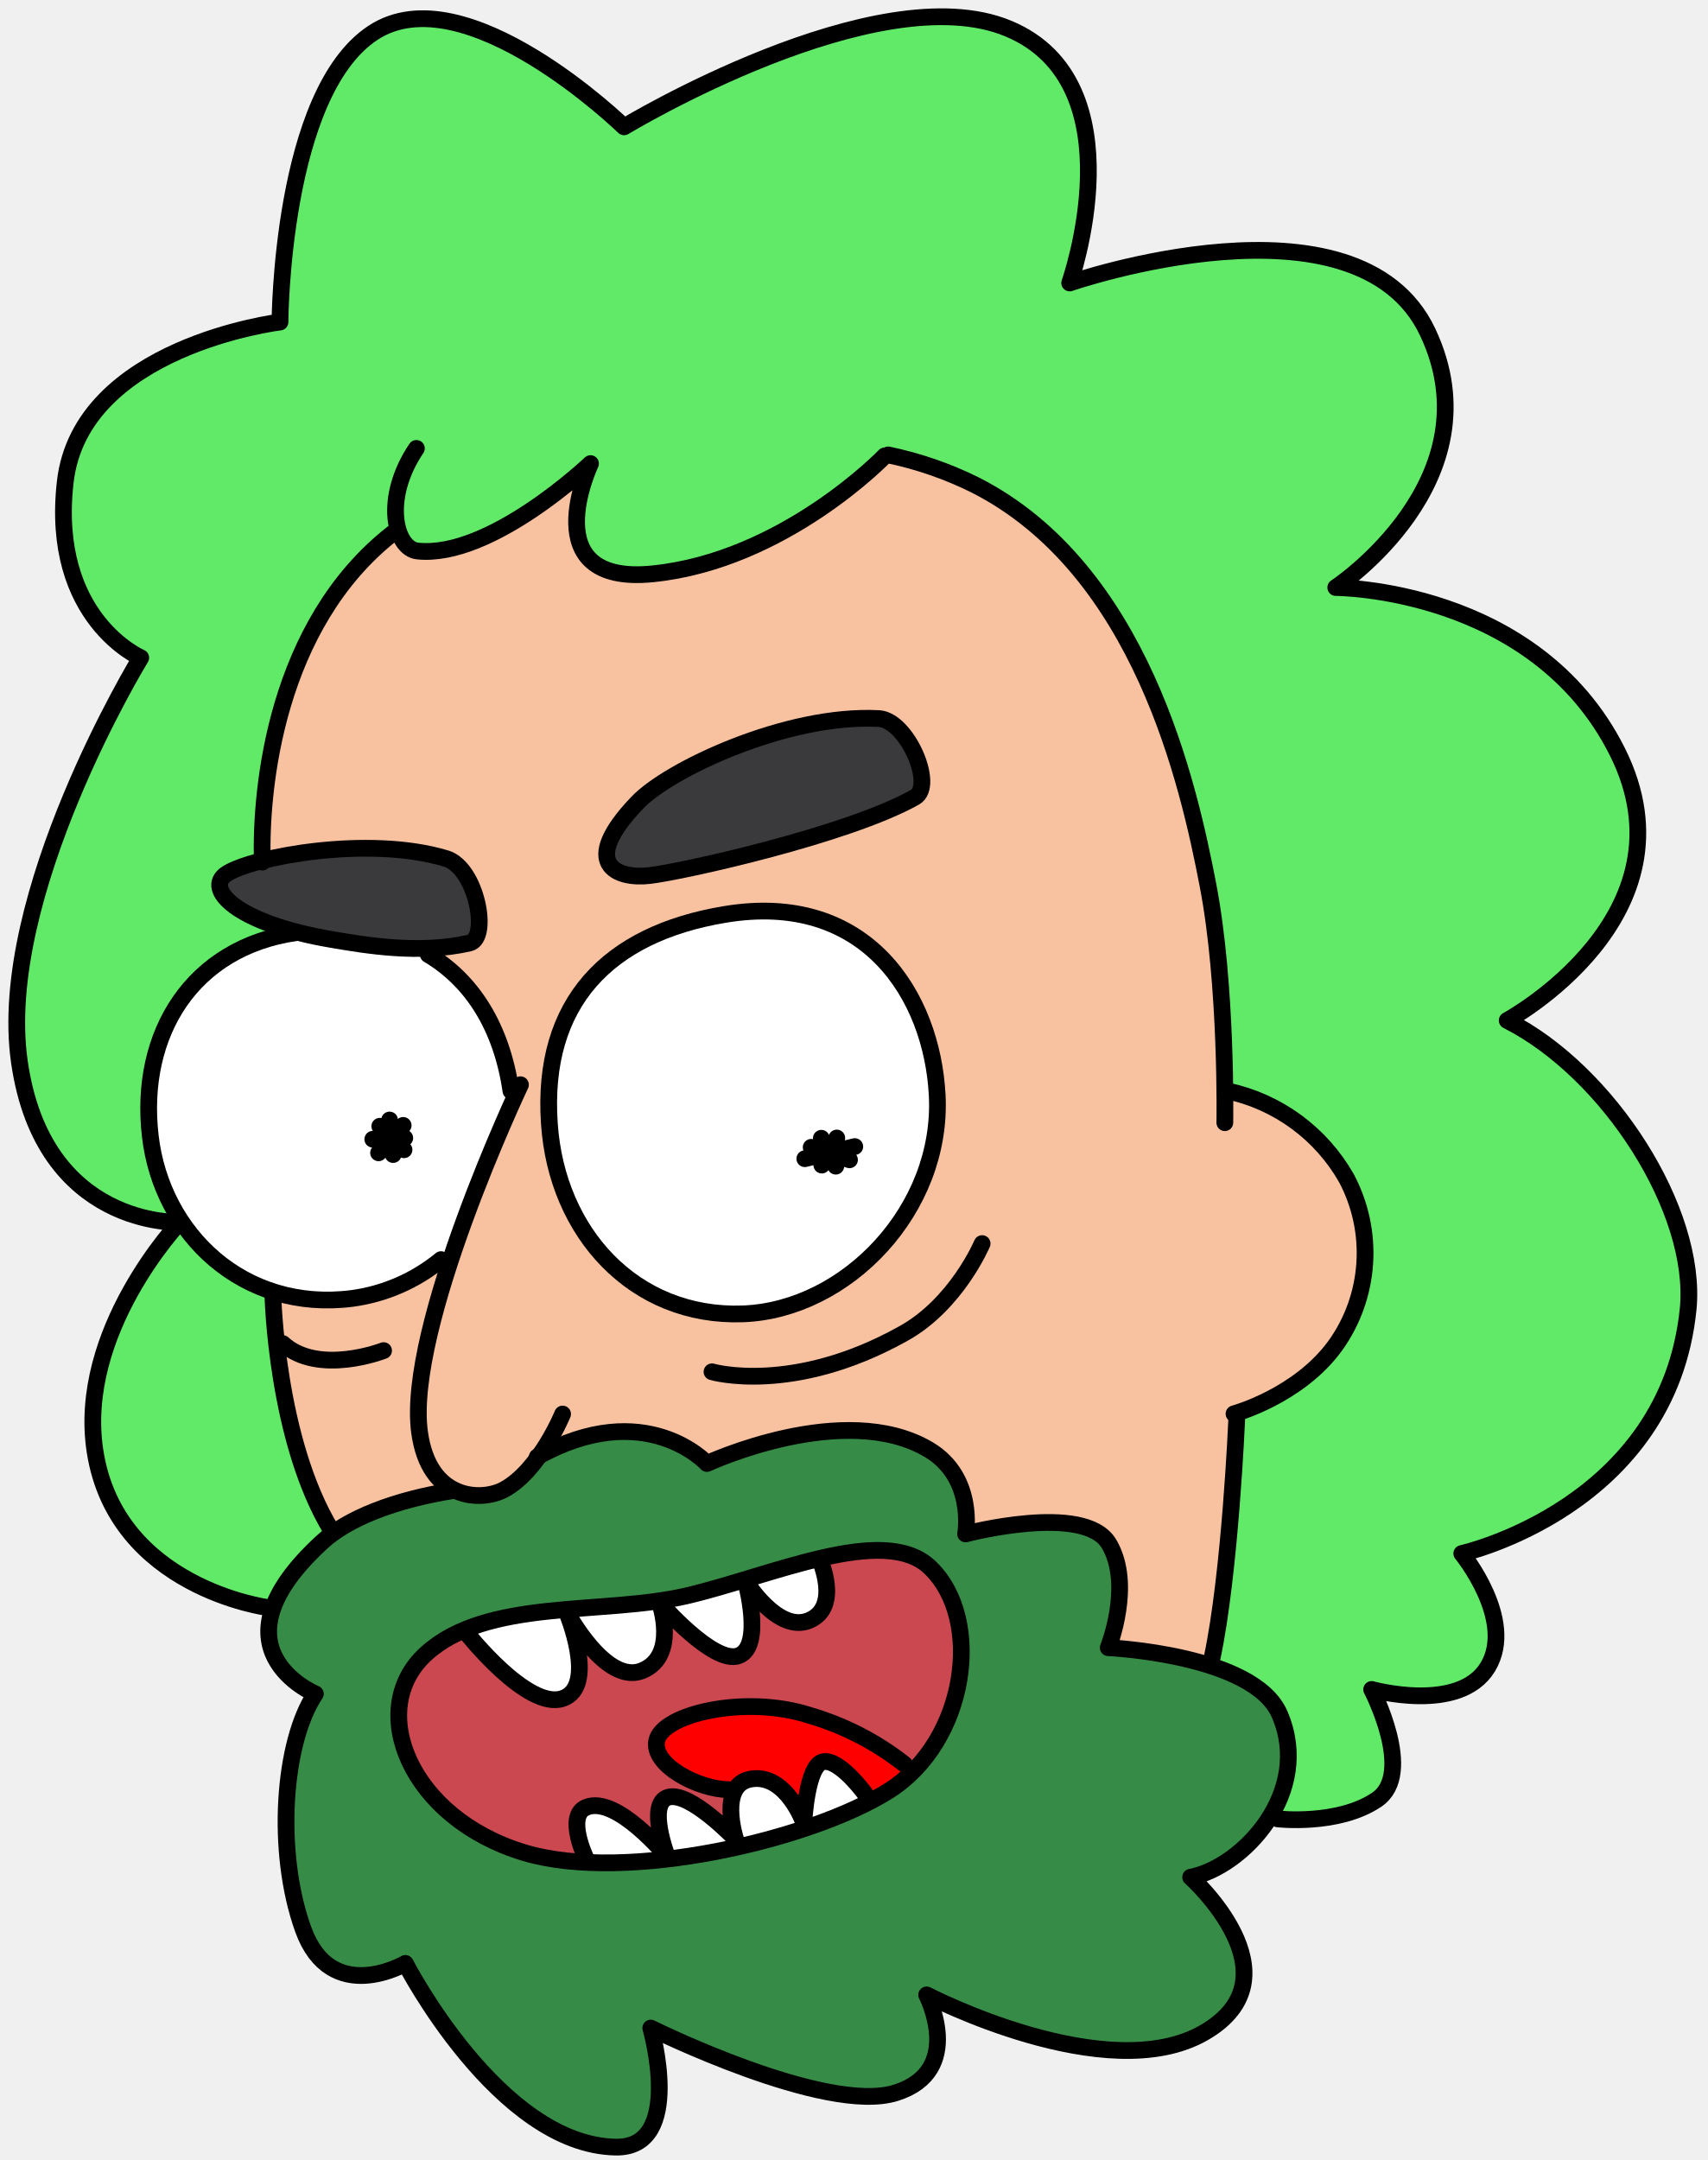
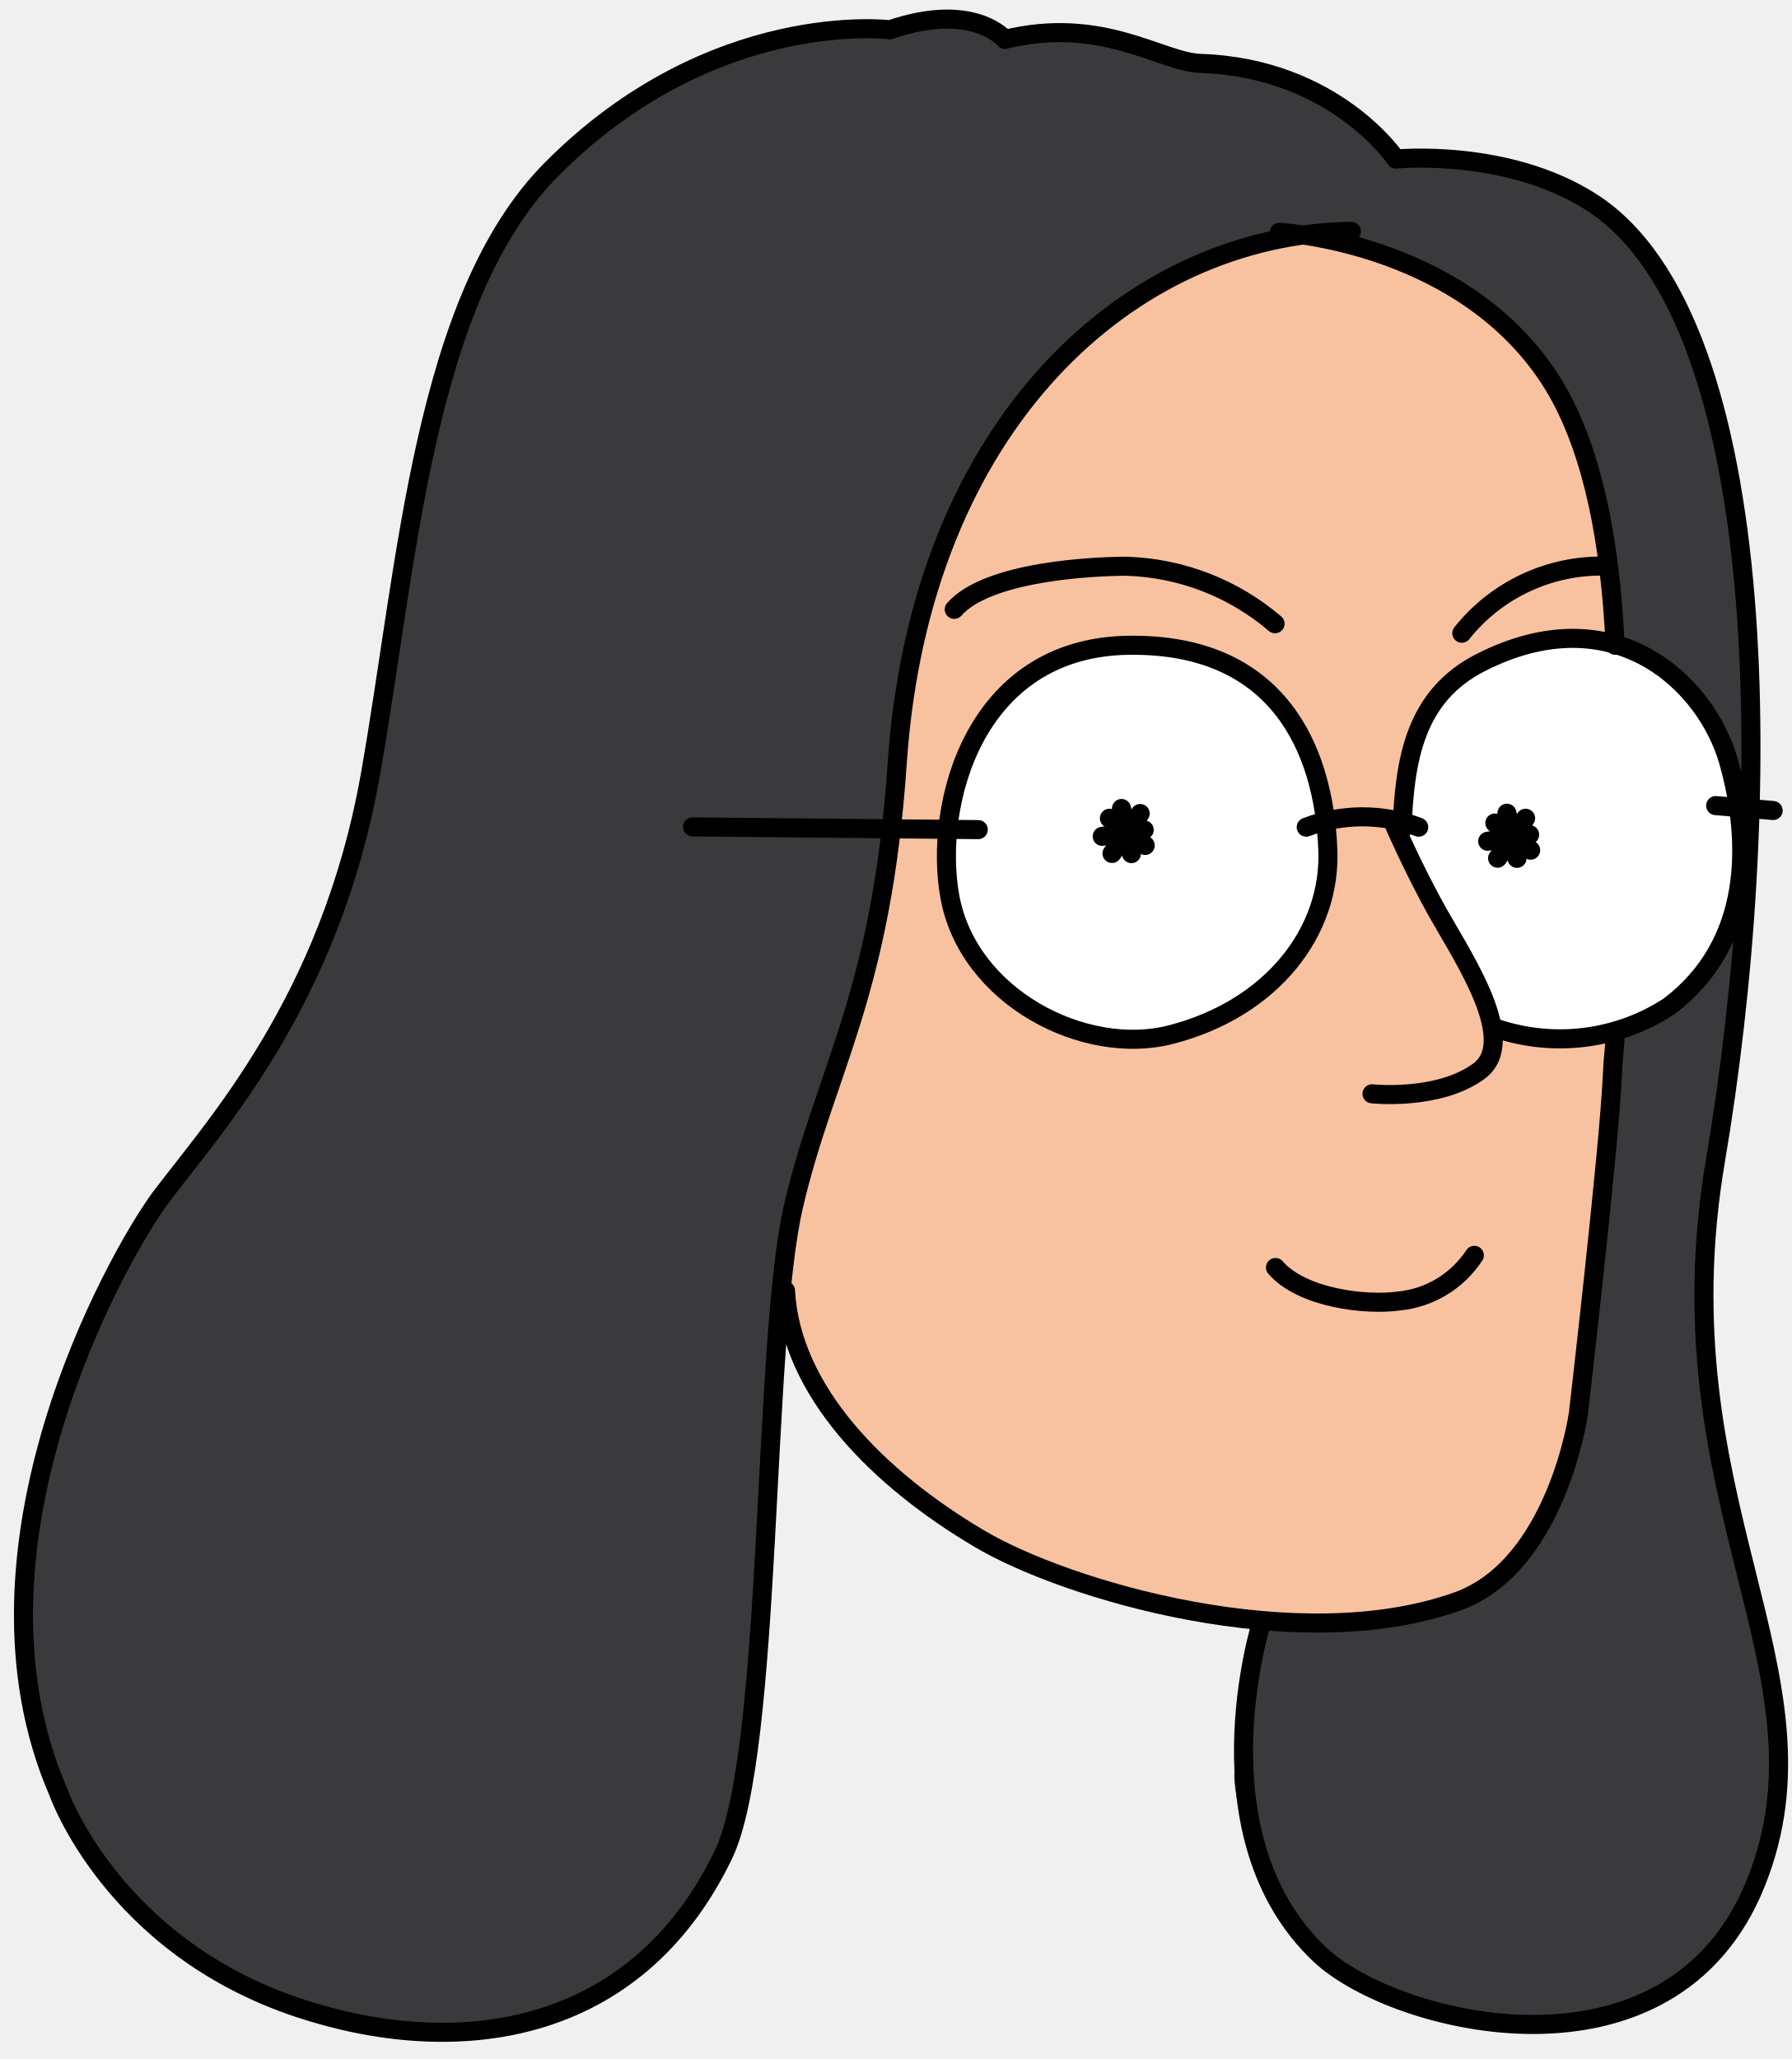
- <svg xmlns="http://www.w3.org/2000/svg" width="102" height="129" viewBox="0 0 102 129" fill="none">
-   <path d="M15.991 96.005C15.991 96.005 6.951 94.835 5.678 86.687C4.559 79.505 11.193 72.835 11.193 72.835C11.193 72.835 2.585 73.369 1.158 63.415C-0.268 53.461 8.406 39.28 8.406 39.28C8.406 39.28 2.98 36.939 3.894 28.806C4.808 20.674 16.722 19.233 16.722 19.233C16.722 19.233 16.773 5.578 22.28 1.958C27.788 -1.663 37.273 7.575 37.273 7.575C37.273 7.575 52.384 -1.567 60.231 1.709C68.079 4.986 63.888 16.9 63.888 16.9C63.888 16.9 81.075 10.961 85.266 19.825C89.457 28.689 79.781 35.089 79.781 35.089C79.781 35.089 91.695 35.089 96.603 44.904C101.51 54.719 90.02 60.943 90.02 60.943C96.091 64.015 101.386 72.301 100.83 78.152C99.652 90.022 87.307 92.779 87.307 92.779C87.307 92.779 90.561 96.743 88.865 99.552C87.168 102.36 81.924 100.898 81.924 100.898C81.924 100.898 84.542 105.915 82.231 107.48C79.92 109.045 76.307 108.628 76.307 108.628L37.851 98.974L21.717 96.136L15.991 96.005Z" fill="#61EA67" />
-   <path d="M27.137 88.947C23.524 89.51 20.737 90.636 19.231 92.019C12.268 98.396 18.814 101.102 18.814 101.102C16.883 103.962 16.415 110.508 18.082 115.152C19.75 119.796 24.189 117.2 24.189 117.2C24.189 117.2 29.762 128.039 36.747 128.17C40.901 128.251 38.846 121.061 38.846 121.061C38.846 121.061 49.283 126.24 53.474 124.93C57.664 123.621 55.324 119.079 55.324 119.079C55.324 119.079 66.097 124.689 71.904 121.332C77.711 117.975 71.1 112.051 71.1 112.051C74.215 111.451 78.413 106.975 76.417 102.331C74.881 98.74 66.177 98.345 66.177 98.345C66.177 98.345 67.684 94.579 66.214 92.128C64.744 89.678 57.657 91.551 57.657 91.551C57.657 91.551 58.257 88.186 55.463 86.519C50.416 83.52 42.218 87.345 42.218 87.345C42.218 87.345 38.561 83.33 32.081 86.95C31.443 87.652 30.735 88.287 29.967 88.845C29.526 89.049 29.048 89.163 28.562 89.181C28.076 89.198 27.592 89.119 27.137 88.947Z" fill="#368C46" />
-   <path d="M19.933 91.412C19.341 90.413 18.814 89.377 18.353 88.311C18.009 87.331 16.89 83.287 16.729 82.372C16.568 81.458 16.093 77.253 16.093 77.253L16.473 56.043C16.473 56.043 15.508 51.757 15.603 50.521C15.84 47.309 16.379 44.125 17.212 41.013C18.251 37.744 20.986 33.546 23.692 31.703C23.85 32.165 24.177 32.55 24.607 32.781C25.037 33.011 25.538 33.071 26.011 32.946C27.623 32.486 29.189 31.871 30.684 31.111L35.175 27.746C35.175 27.746 33.822 30.789 34.487 32.252C35.153 33.714 37.12 34.606 39.855 34.212C42.117 33.819 44.298 33.05 46.306 31.937C47.037 31.484 51.689 28.573 52.808 27.176C52.808 27.176 58.937 28.639 60.992 30.555C63.908 33.112 66.279 36.232 67.962 39.726C69.582 43.115 70.809 46.678 71.619 50.346C71.933 52.35 72.796 57.169 72.826 58.179C72.855 59.188 73.177 64.988 73.177 64.988C73.177 64.988 78.033 66.619 79.825 69.434C82.684 73.947 82.187 77.48 79.093 81.136C77.953 82.475 73.974 84.493 73.974 84.493L73.111 94.177L72.233 99.56C72.233 99.56 67.626 98.36 66.229 98.426C66.654 96.98 66.82 95.469 66.719 93.965C66.492 91.814 65.256 91.39 63.625 91.105C61.994 90.82 57.715 91.632 57.715 91.632C57.648 90.283 57.31 88.963 56.721 87.748C55.792 86.044 52.245 85.598 51.089 85.554C48.042 85.559 45.031 86.202 42.247 87.441C41.197 86.494 39.897 85.87 38.502 85.642C36.416 85.56 34.34 85.977 32.447 86.856L30.369 88.904C30.369 88.904 28.424 89.745 27.151 89.013C27.137 88.948 22.631 89.759 19.933 91.412Z" fill="#F8C2A0" />
-   <path d="M55.975 65.397C55.668 59.51 51.784 53.183 43.264 54.617C36.323 55.78 32.315 59.868 32.812 67.101C33.244 73.603 37.866 78.708 44.383 78.467C50.563 78.233 56.333 72.221 55.975 65.397Z" fill="white" />
-   <path d="M17.688 55.699C11.515 56.577 8.26 61.697 8.977 67.855C9.657 73.706 14.55 78.379 21.037 77.545C22.986 77.28 24.822 76.477 26.34 75.227L26.844 74.927L28.702 70.407L30.808 65.441C30.808 65.441 29.726 61.28 28.731 60.139C27.737 58.998 25.66 57.016 25.66 57.016L22.493 56.584L17.688 55.699Z" fill="white" />
-   <path d="M52.632 43.003C47.147 42.703 40.06 46.06 38.202 48.035C34.714 51.691 36.974 52.606 38.934 52.379C40.894 52.152 50.738 49.965 54.753 47.698C56.011 46.996 54.322 43.09 52.632 43.003Z" fill="#3A3A3D" />
-   <path d="M28.19 56.401C25.169 57.088 21.951 56.525 19.969 56.189C14.221 55.216 12.334 53.139 13.687 52.261C15.237 51.259 22.142 49.95 26.786 51.354C28.614 51.903 29.419 56.123 28.19 56.401Z" fill="#3A3A3D" />
-   <path d="M55.529 93.511C58.747 96.605 57.723 103.889 53.079 106.837C48.434 109.784 37.383 112.373 31.349 110.567C24.475 108.519 21.805 101.988 25.447 98.675C29.09 95.362 35.994 96.378 40.989 95.223C45.984 94.067 52.786 90.886 55.529 93.511Z" fill="#CB4850" />
-   <path d="M27.839 97.49C27.839 97.49 31.496 102.149 33.602 101.439C35.709 100.73 33.844 96.268 33.844 96.268C33.844 96.268 36.169 100.657 38.349 99.779C40.528 98.901 39.395 95.705 39.395 95.705C39.395 95.705 42.635 99.457 44.127 98.879C45.619 98.302 44.529 94.425 44.529 94.425C44.529 94.425 46.467 97.592 48.354 96.766C50.241 95.939 48.946 93.109 48.946 93.109L41.881 95.149L35.102 96.027L31.057 96.51L27.839 97.49Z" fill="white" />
-   <path d="M51.477 107.085C51.477 107.085 49.948 104.957 48.961 105.147C47.974 105.337 47.805 108.804 47.805 108.804C47.805 108.804 46.745 105.879 44.69 106.179C42.635 106.478 43.71 109.784 43.71 109.784C43.71 109.784 40.982 106.895 39.687 107.276C38.393 107.656 39.636 110.852 39.636 110.852C39.636 110.852 36.586 107.115 34.78 107.883C33.573 108.395 34.78 110.947 34.78 110.947C37.184 111.05 39.593 110.935 41.976 110.603C44.902 110.069 49.487 108.95 51.799 107.722L51.477 107.085Z" fill="white" />
-   <path d="M54.417 105.769C53.023 104.62 51.474 103.672 49.817 102.953C47.604 102.128 45.219 101.876 42.883 102.222C40.748 102.514 39.263 103.312 39.227 104.416C39.19 105.52 40.645 106.296 41.421 106.522C42.196 106.749 43.52 107.005 43.52 107.005C43.663 106.783 43.85 106.591 44.068 106.441C44.287 106.292 44.533 106.188 44.792 106.135C45.139 106.105 45.487 106.164 45.804 106.306C46.121 106.448 46.398 106.668 46.606 106.946C47.067 107.451 47.915 108.665 47.915 108.665C47.915 108.665 48.23 105.089 49.21 105.191C50.19 105.294 51.404 106.851 51.404 106.851L51.952 107.458C52.872 107.088 53.738 106.596 54.527 105.996" fill="#FF0000" />
-   <path d="M15.991 96.005C15.991 96.005 6.951 94.835 5.678 86.687C4.559 79.505 10.732 72.996 10.732 72.996C10.732 72.996 2.585 73.369 1.158 63.415C-0.268 53.461 8.406 39.28 8.406 39.28C8.406 39.28 2.98 36.939 3.894 28.806C4.808 20.674 16.722 19.233 16.722 19.233C16.722 19.233 16.773 5.578 22.28 1.958C27.788 -1.663 37.273 7.575 37.273 7.575C37.273 7.575 52.384 -1.567 60.231 1.709C68.079 4.986 63.888 16.9 63.888 16.9C63.888 16.9 81.075 10.961 85.266 19.825C89.457 28.689 79.781 35.089 79.781 35.089C79.781 35.089 91.695 35.089 96.603 44.904C101.51 54.719 90.02 60.943 90.02 60.943C96.091 64.015 101.386 72.301 100.83 78.152C99.652 90.022 87.307 92.779 87.307 92.779C87.307 92.779 90.554 96.743 88.865 99.552C87.175 102.36 81.924 100.898 81.924 100.898C81.924 100.898 84.542 105.915 82.231 107.48C79.92 109.045 76.307 108.628 76.307 108.628" stroke="black" stroke-linecap="round" stroke-linejoin="round" />
-   <path d="M52.845 27.226C52.845 27.226 46.855 33.472 38.992 34.27C31.81 35.001 35.27 27.687 35.27 27.687C35.27 27.687 29.316 33.363 24.943 32.909C23.597 32.77 22.844 29.779 24.87 26.78" stroke="black" stroke-linecap="round" stroke-linejoin="round" />
-   <path d="M27.159 89.006C23.546 89.569 20.759 90.695 19.253 92.078C12.29 98.455 18.836 101.161 18.836 101.161C16.905 104.021 16.437 110.567 18.104 115.211C19.772 119.855 24.211 117.259 24.211 117.259C24.211 117.259 29.784 128.098 36.769 128.23C40.923 128.31 38.868 121.121 38.868 121.121C38.868 121.121 49.305 126.299 53.495 124.99C57.686 123.68 55.346 119.139 55.346 119.139C55.346 119.139 66.119 124.748 71.919 121.391C77.719 118.034 71.114 112.11 71.114 112.11C74.222 111.51 78.428 107.034 76.431 102.39C74.895 98.799 66.192 98.404 66.192 98.404C66.192 98.404 67.699 94.638 66.229 92.188C64.758 89.737 57.672 91.61 57.672 91.61C57.672 91.61 58.271 88.245 55.477 86.578C50.431 83.579 42.225 87.404 42.225 87.404C42.225 87.404 38.568 83.389 32.088 87.009" stroke="black" stroke-linecap="round" stroke-linejoin="round" />
-   <path d="M31.086 64.783C31.086 64.783 24.204 79.322 25.06 85.546C25.623 89.635 28.768 89.693 30.121 88.955C32.234 87.799 33.602 84.449 33.602 84.449" stroke="black" stroke-linecap="round" stroke-linejoin="round" />
-   <path d="M55.975 65.397C55.668 59.51 51.784 53.183 43.264 54.617C36.323 55.78 32.315 59.868 32.812 67.101C33.244 73.603 37.866 78.708 44.383 78.467C50.563 78.233 56.333 72.221 55.975 65.397Z" stroke="black" stroke-linecap="round" stroke-linejoin="round" />
-   <path d="M17.688 55.699C11.515 56.577 8.26 61.697 8.977 67.855C9.657 73.706 14.55 78.379 21.037 77.545C22.986 77.28 24.822 76.477 26.34 75.227" stroke="black" stroke-linecap="round" stroke-linejoin="round" />
-   <path d="M30.516 65.156C29.967 61.36 28.212 58.573 25.579 57.008" stroke="black" stroke-linecap="round" stroke-linejoin="round" />
-   <path d="M58.659 74.269C58.659 74.269 57.116 77.926 53.898 79.674C47.315 83.331 42.525 81.927 42.525 81.927" stroke="black" stroke-linecap="round" stroke-linejoin="round" />
-   <path d="M22.91 80.661C22.91 80.661 19.011 82.19 16.883 80.237" stroke="black" stroke-linecap="round" stroke-linejoin="round" />
-   <path d="M52.486 42.915C47.001 42.622 39.914 45.972 38.056 47.947C34.56 51.604 36.827 52.518 38.788 52.291C40.748 52.064 50.621 49.878 54.651 47.61C55.865 46.908 54.168 43.003 52.486 42.915Z" stroke="black" stroke-linecap="round" stroke-linejoin="round" />
-   <path d="M28.036 56.321C25.016 57.008 21.798 56.445 19.816 56.109C14.067 55.136 12.18 53.059 13.54 52.181C15.091 51.179 21.995 49.87 26.639 51.274C28.46 51.823 29.265 56.043 28.036 56.321Z" stroke="black" stroke-linecap="round" stroke-linejoin="round" />
-   <path d="M23.268 66.889L23.48 68.952" stroke="black" stroke-linecap="round" stroke-linejoin="round" />
-   <path d="M22.266 68.037L24.175 67.964" stroke="black" stroke-linecap="round" stroke-linejoin="round" />
-   <path d="M22.683 67.262L24.131 68.666" stroke="black" stroke-linecap="round" stroke-linejoin="round" />
-   <path d="M22.61 68.849L24.08 67.211" stroke="black" stroke-linecap="round" stroke-linejoin="round" />
-   <path d="M49.978 67.964L49.085 69.581" stroke="black" stroke-linecap="round" stroke-linejoin="round" />
-   <path d="M48.449 68.52L50.738 69.266" stroke="black" stroke-linecap="round" stroke-linejoin="round" />
-   <path d="M48.069 69.2L51.053 68.476" stroke="black" stroke-linecap="round" stroke-linejoin="round" />
-   <path d="M49.056 67.979L49.919 69.647" stroke="black" stroke-linecap="round" stroke-linejoin="round" />
-   <path d="M55.551 93.614C58.769 96.707 57.745 103.992 53.1 106.939C48.456 109.887 37.405 112.461 31.349 110.655C24.475 108.607 21.805 102.076 25.447 98.762C29.09 95.449 35.994 96.466 40.989 95.31C45.984 94.155 52.808 90.973 55.551 93.614Z" stroke="black" stroke-linecap="round" stroke-linejoin="round" />
-   <path d="M27.839 97.49C27.839 97.49 31.496 102.149 33.602 101.439C35.709 100.73 33.844 96.268 33.844 96.268C33.844 96.268 36.169 100.657 38.349 99.779C40.528 98.901 39.395 95.705 39.395 95.705C39.395 95.705 42.635 99.457 44.127 98.879C45.619 98.302 44.529 94.425 44.529 94.425C44.529 94.425 46.467 97.592 48.354 96.766C50.241 95.939 48.946 93.109 48.946 93.109" stroke="black" stroke-linecap="round" stroke-linejoin="round" />
-   <path d="M54.022 105.366C52.334 104.035 50.404 103.041 48.339 102.441C44.5 101.198 39.563 102.368 39.226 103.955C38.912 105.418 41.75 106.88 43.52 106.88" stroke="black" stroke-linecap="round" stroke-linejoin="round" />
-   <path d="M35.006 111.005C35.006 111.005 33.77 108.453 35.006 107.941C36.813 107.173 39.863 110.91 39.863 110.91C39.863 110.91 38.619 107.707 39.914 107.334C41.208 106.961 43.936 109.842 43.936 109.842C43.936 109.842 42.854 106.515 44.916 106.237C46.979 105.959 48.01 108.87 48.01 108.87C48.01 108.87 48.178 105.396 49.166 105.213C50.153 105.03 51.682 107.144 51.682 107.144" stroke="black" stroke-linecap="round" stroke-linejoin="round" />
-   <path d="M19.801 91.412C16.481 85.971 16.298 77.318 16.298 77.318" stroke="black" stroke-linecap="round" stroke-linejoin="round" />
-   <path d="M73.864 84.793C73.864 84.793 73.477 93.906 72.401 98.982" stroke="black" stroke-linecap="round" stroke-linejoin="round" />
-   <path d="M73.323 65.156C74.805 65.475 76.204 66.104 77.426 67.001C78.649 67.899 79.668 69.044 80.417 70.363C81.247 71.923 81.626 73.684 81.511 75.447C81.396 77.211 80.792 78.907 79.766 80.346C77.572 83.382 73.703 84.435 73.703 84.435" stroke="black" stroke-linecap="round" stroke-linejoin="round" />
-   <path d="M23.443 31.856C16.488 37.298 15.522 47.076 15.669 51.486" stroke="black" stroke-linecap="round" stroke-linejoin="round" />
-   <path d="M73.155 67.05C73.155 67.05 73.301 58.829 72.145 52.846C70.99 46.864 68.152 33.999 58.249 28.967C56.6 28.148 54.852 27.543 53.049 27.168" stroke="black" stroke-linecap="round" stroke-linejoin="round" />
+ <svg xmlns="http://www.w3.org/2000/svg" width="94" height="108" viewBox="0 0 94 108" fill="none">
+   <path d="M1.61 79.688C2.047 76.372 4.142 71.398 4.843 69.417C5.972 66.823 7.379 64.359 9.04 62.069C9.741 61.315 13.147 56.228 14.021 54.91C14.896 53.591 18.128 46.53 18.483 44.457C18.837 42.385 20.578 33.44 20.841 31.179C21.105 28.918 22.763 21.661 23.027 20.063C23.291 18.466 26.607 11.578 27.986 9.603C29.365 7.629 33.321 5.082 35.326 3.951C37.33 2.821 41.008 1.69 42.756 1.69H46.524C46.524 1.69 49.087 0.839 50.292 1.027C51.146 1.189 51.971 1.476 52.742 1.879C54.398 1.741 56.062 1.71 57.723 1.788C58.861 1.977 62.531 3.205 62.531 3.205C62.531 3.205 66.638 3.68 68.123 4.336C69.388 4.988 70.584 5.766 71.695 6.657L73.006 8.262C75.343 8.345 77.673 8.564 79.984 8.917C82.245 9.392 85.139 12.03 86.103 12.874C87.068 13.718 89.336 19.091 89.691 20.41C90.045 21.729 91.349 29.453 91.529 31.058C91.71 32.663 91.876 40.765 91.876 40.765L91.288 51.428L89.781 60.848L89.254 68.384C89.254 68.384 90.218 77.051 90.829 79.032C91.439 81.014 92.924 88.739 92.924 88.739C92.924 88.739 93.798 94.391 92.833 96.75C91.868 99.109 90.911 102.779 87.151 104.663C83.39 106.547 78.5 106.17 75.847 105.702C73.194 105.235 68.507 102.409 67.278 100.616C66.05 98.822 64.746 94.685 64.746 93.178C64.746 91.67 66.148 84.798 66.148 84.798L48.062 63.32L41.279 64.827C41.279 64.827 40.247 73.185 40.42 74.481C40.593 75.777 40.073 84.654 39.892 85.785C39.712 86.915 39.192 94.361 38.385 96.245C36.92 99.558 34.521 102.373 31.482 104.346C27.714 106.607 21.784 107.082 19.508 106.328C17.232 105.574 12.778 104.542 10.155 102.748C7.533 100.955 4.82 97.285 3.772 95.499C2.725 93.713 0.389 89.01 1.61 79.688Z" fill="#3A3A3D" />
+   <path d="M41.671 62.732C42.236 59.906 43.427 57.269 43.932 55.385C44.437 53.501 46.192 47.66 46.381 46.251C46.569 44.842 47.232 37.675 47.579 35.294C48.157 32.641 48.912 30.03 49.84 27.479C50.405 25.783 51.822 22.859 52.952 21.729C54.083 20.599 57.383 16.552 59.546 15.421C61.709 14.291 64.821 12.693 66.803 12.505C68.785 12.316 69.441 12.414 70.383 12.791C71.325 13.168 74.626 14.11 76.133 15.052C77.64 15.994 80.278 18.066 81.318 19.86C82.358 21.654 84.053 26.831 84.43 30.697C84.807 34.563 84.905 42.378 84.905 43.885C84.905 45.392 84.438 59.409 84.438 59.409L83.119 71.565C83.119 71.565 82.365 76.938 81.8 78.257C81.235 79.575 78.13 83.63 75.485 84.383C73.331 84.952 71.118 85.268 68.891 85.325C68.047 85.325 61.076 84.481 57.873 83.441C54.67 82.401 51.566 81.278 49.305 79.394C47.044 77.51 44.406 75.529 43.562 73.931C42.671 71.783 41.916 69.58 41.301 67.337L41.671 62.732Z" fill="#F8C2A0" />
+   <path d="M59.244 33.787C67.082 33.666 69.463 39.19 69.712 44.466C69.915 48.776 66.78 52.853 61.475 54.217C56.953 55.385 50.834 52.25 49.885 46.968C49.033 42.19 51.128 33.908 59.244 33.787Z" fill="white" />
+   <path d="M78.477 53.561C79.856 54.691 85.485 54.315 87.648 52.702C92.026 49.409 91.943 44.058 90.775 39.891C89.607 35.723 84.746 31.119 77.753 34.676C74.317 36.431 73.646 40.275 73.51 43.937L76.653 49.341L78.477 53.561Z" fill="white" />
+   <path d="M84.724 33.846C84.475 28.443 83.571 23.846 81.709 20.545C77.188 12.685 67.105 12.188 67.105 12.188" stroke="black" stroke-linecap="round" stroke-linejoin="round" />
+   <path d="M41.204 67.699C41.49 72.974 46.072 77.563 51.347 80.691C55.974 83.441 68.085 86.983 76.45 83.999C81.665 82.138 82.795 74.165 82.795 74.165C82.795 74.165 84.408 60.306 84.581 56.372C84.619 55.415 84.694 55.151 84.732 54.187" stroke="black" stroke-linecap="round" stroke-linejoin="round" />
+   <path d="M66.163 85.151C66.163 85.151 62.651 96.335 69.26 102.545C73.209 106.23 87.656 109.832 92.102 98.777C96.548 87.721 86.947 78.754 89.992 60.848C93.036 42.942 93.262 16.868 83.481 10.605C79.027 7.757 73.224 8.344 73.224 8.344C73.224 8.344 70.036 3.559 62.968 3.325C60.903 3.258 57.843 0.816 52.711 2.067C52.711 2.067 51.076 0.055 46.682 1.562C46.682 1.562 37.398 0.386 28.965 8.849C22.183 15.632 21.384 29.626 19.409 40.749C17.284 52.558 11.225 59.092 8.392 62.86C6.071 66.04 -2.468 81.263 3.064 94.006C3.064 94.006 5.86 102.047 15.649 105.31C23.856 108.046 33.306 106.893 37.94 97.3C40.563 91.866 39.96 70.373 41.633 63.229C43.306 56.085 46.238 52.227 47.067 40.018C48.28 22.158 59.35 12.293 70.888 12.135" stroke="black" stroke-linecap="round" stroke-linejoin="round" />
+   <path d="M77.339 65.845C76.9 66.514 76.317 67.077 75.632 67.492C74.948 67.907 74.179 68.163 73.382 68.241C71.657 68.482 68.311 68.098 66.909 66.485" stroke="black" stroke-linecap="round" stroke-linejoin="round" />
+   <path d="M73.066 43.085C73.066 43.085 74.121 45.564 75.47 47.953C76.819 50.342 79.705 54.645 77.565 56.198C75.424 57.75 71.973 57.373 71.973 57.373" stroke="black" stroke-linecap="round" stroke-linejoin="round" />
+   <path d="M58.831 42.408L59.351 44.774" stroke="black" stroke-linecap="round" stroke-linejoin="round" />
+   <path d="M57.82 43.869L60.021 43.53" stroke="black" stroke-linecap="round" stroke-linejoin="round" />
+   <path d="M58.197 42.92L60.074 44.345" stroke="black" stroke-linecap="round" stroke-linejoin="round" />
+   <path d="M58.333 44.766L59.81 42.671" stroke="black" stroke-linecap="round" stroke-linejoin="round" />
+   <path d="M79.049 42.657L79.577 45.023" stroke="black" stroke-linecap="round" stroke-linejoin="round" />
+   <path d="M78.04 44.126L80.24 43.779" stroke="black" stroke-linecap="round" stroke-linejoin="round" />
+   <path d="M78.416 43.169L80.294 44.594" stroke="black" stroke-linecap="round" stroke-linejoin="round" />
+   <path d="M78.56 45.015L80.029 42.92" stroke="black" stroke-linecap="round" stroke-linejoin="round" />
+   <path d="M59.184 33.847C67.022 33.727 69.433 39.243 69.652 44.518C69.855 48.859 66.72 52.906 61.415 54.27C56.893 55.438 50.774 52.303 49.825 47.02C48.965 42.25 51.06 33.968 59.184 33.847Z" stroke="black" stroke-linecap="round" stroke-linejoin="round" />
+   <path d="M73.548 43.515C73.676 39.853 74.219 36.514 77.663 34.758C84.649 31.194 89.517 35.813 90.685 39.973C91.853 44.133 91.936 49.476 87.558 52.785C86.23 53.653 84.723 54.207 83.15 54.407C81.577 54.607 79.979 54.446 78.477 53.938" stroke="black" stroke-linecap="round" stroke-linejoin="round" />
+   <path d="M66.886 32.716C64.709 30.855 61.964 29.792 59.101 29.701C57.413 29.701 51.814 29.95 50.058 31.962" stroke="black" stroke-linecap="round" stroke-linejoin="round" />
+   <path d="M51.317 43.516L36.328 43.373" stroke="black" stroke-linecap="round" stroke-linejoin="round" />
+   <path d="M93.014 42.513L89.999 42.256" stroke="black" stroke-linecap="round" stroke-linejoin="round" />
+   <path d="M68.522 43.387C70.422 42.663 72.522 42.663 74.422 43.387" stroke="black" stroke-linecap="round" stroke-linejoin="round" />
+   <path d="M76.683 33.214C77.582 32.084 78.73 31.179 80.038 30.569C81.345 29.958 82.777 29.659 84.219 29.694" stroke="black" stroke-linecap="round" stroke-linejoin="round" />
</svg>
